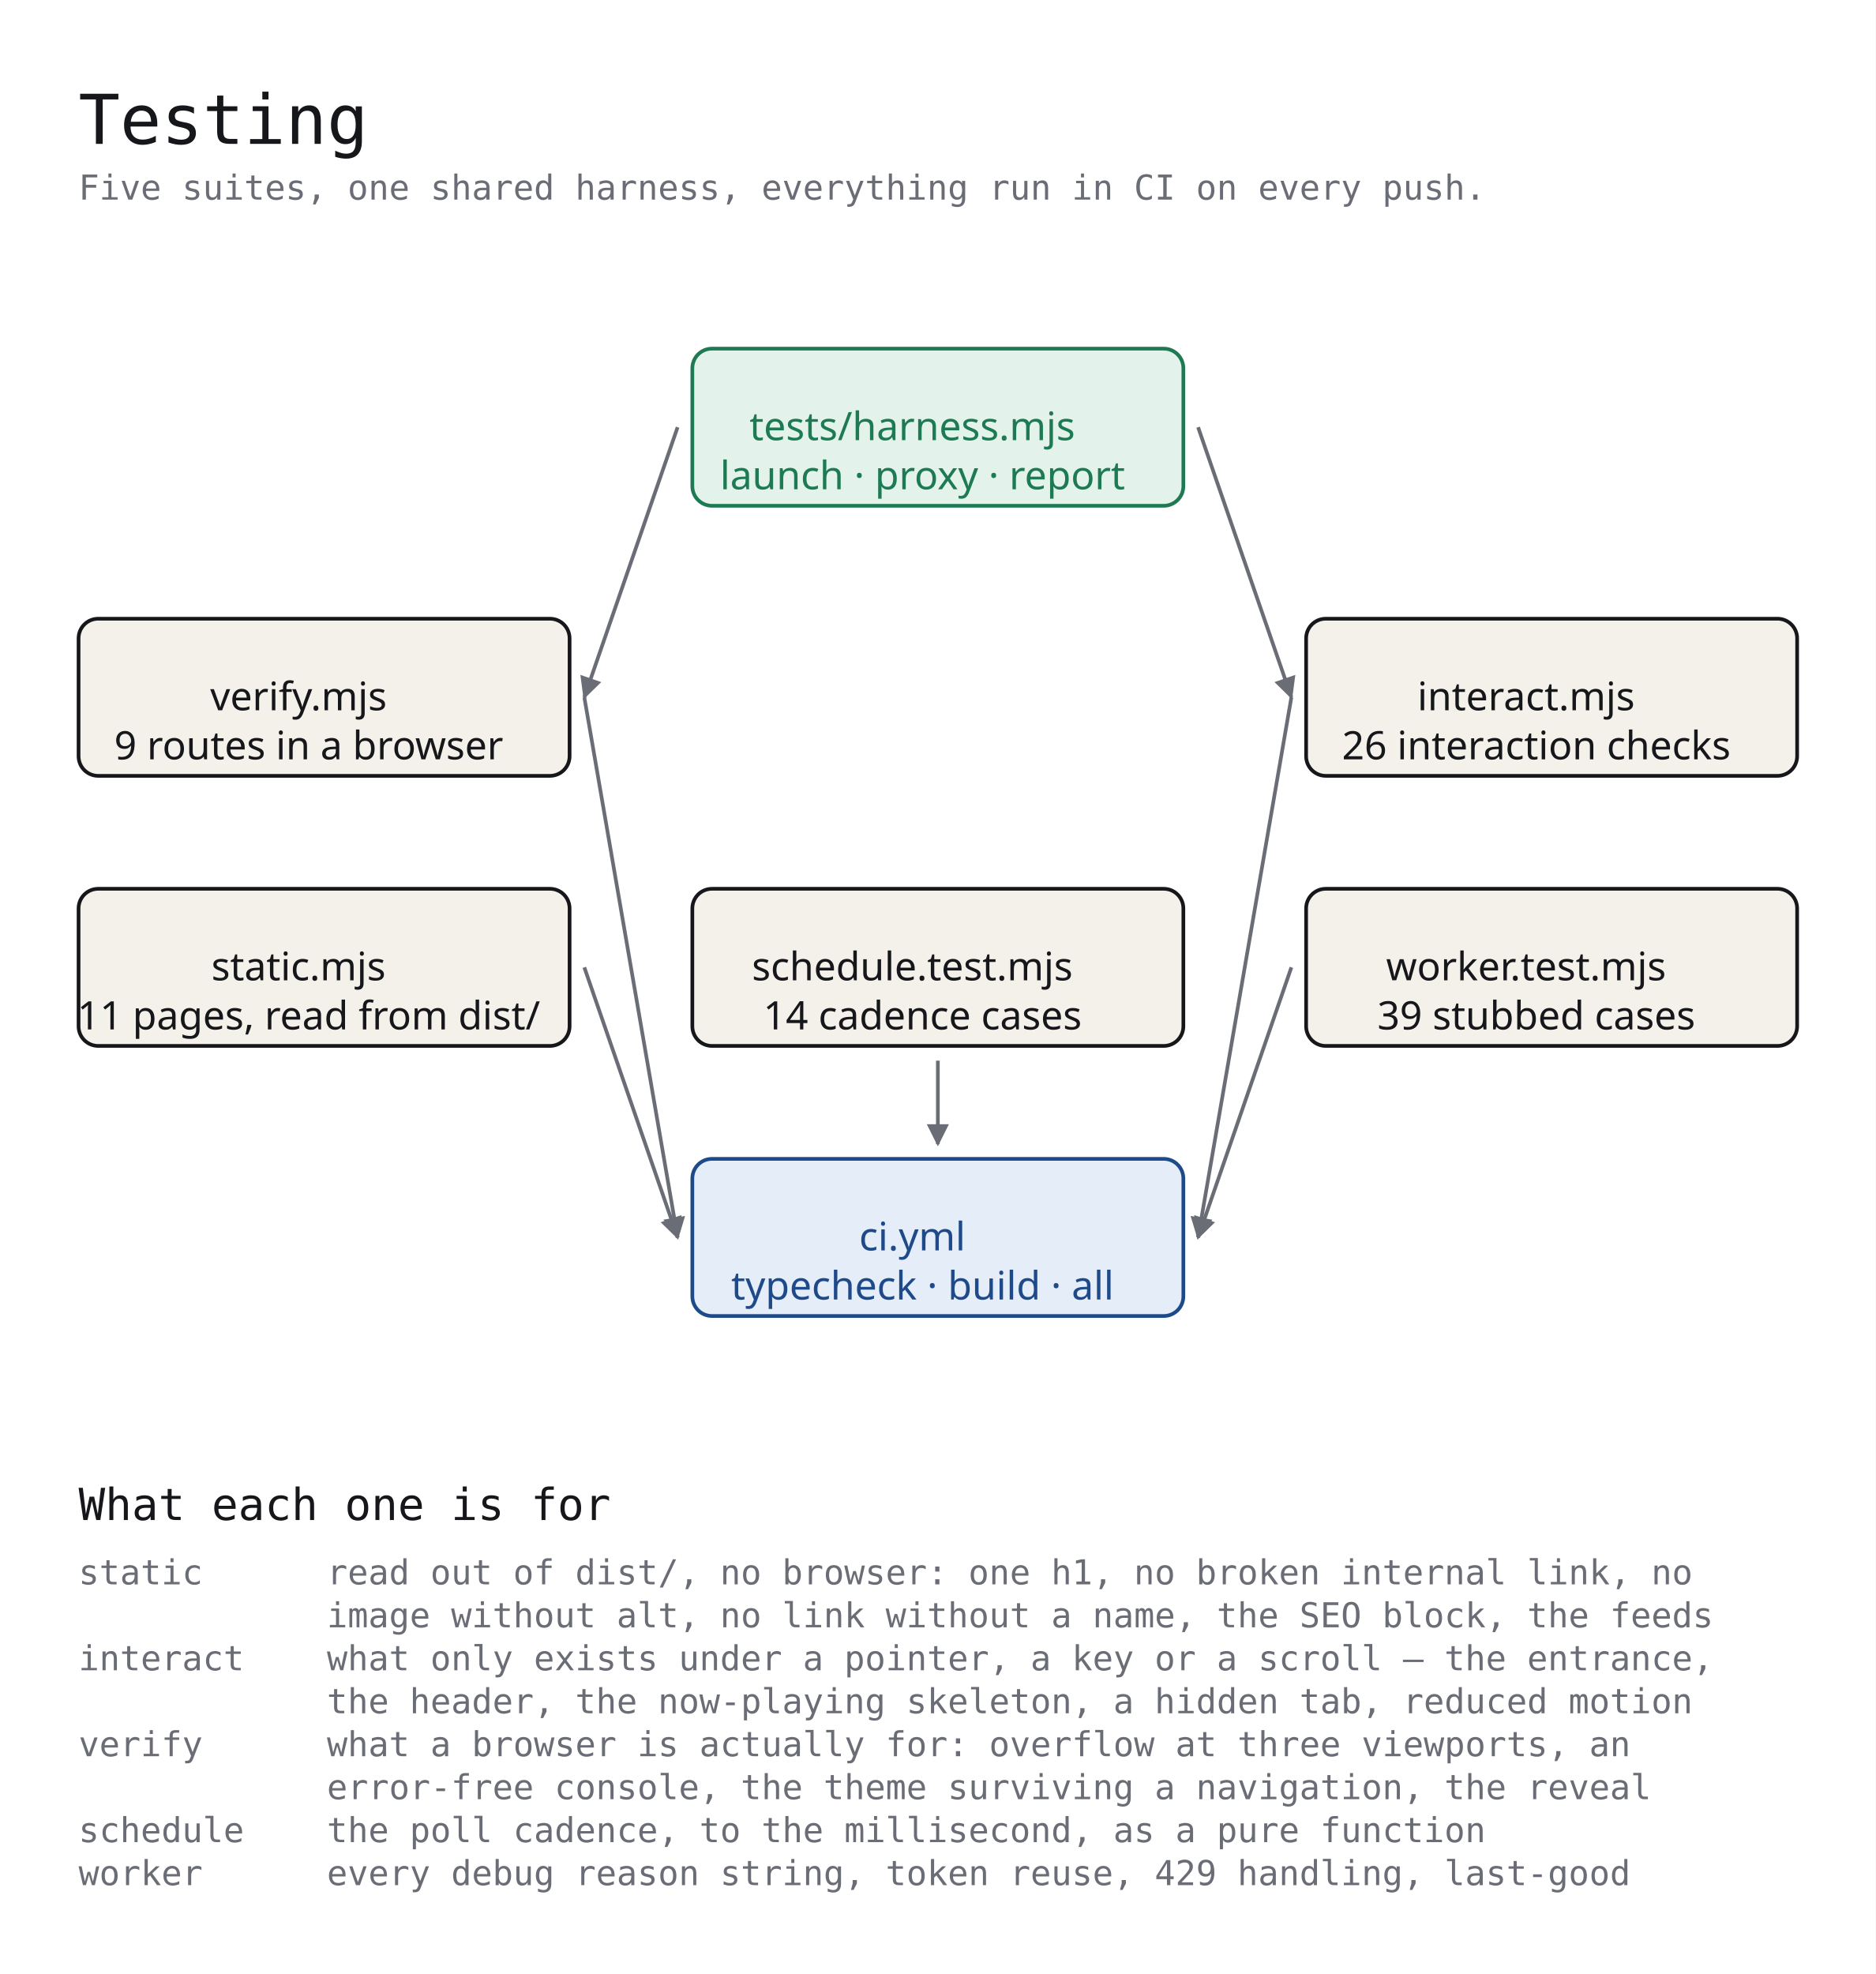
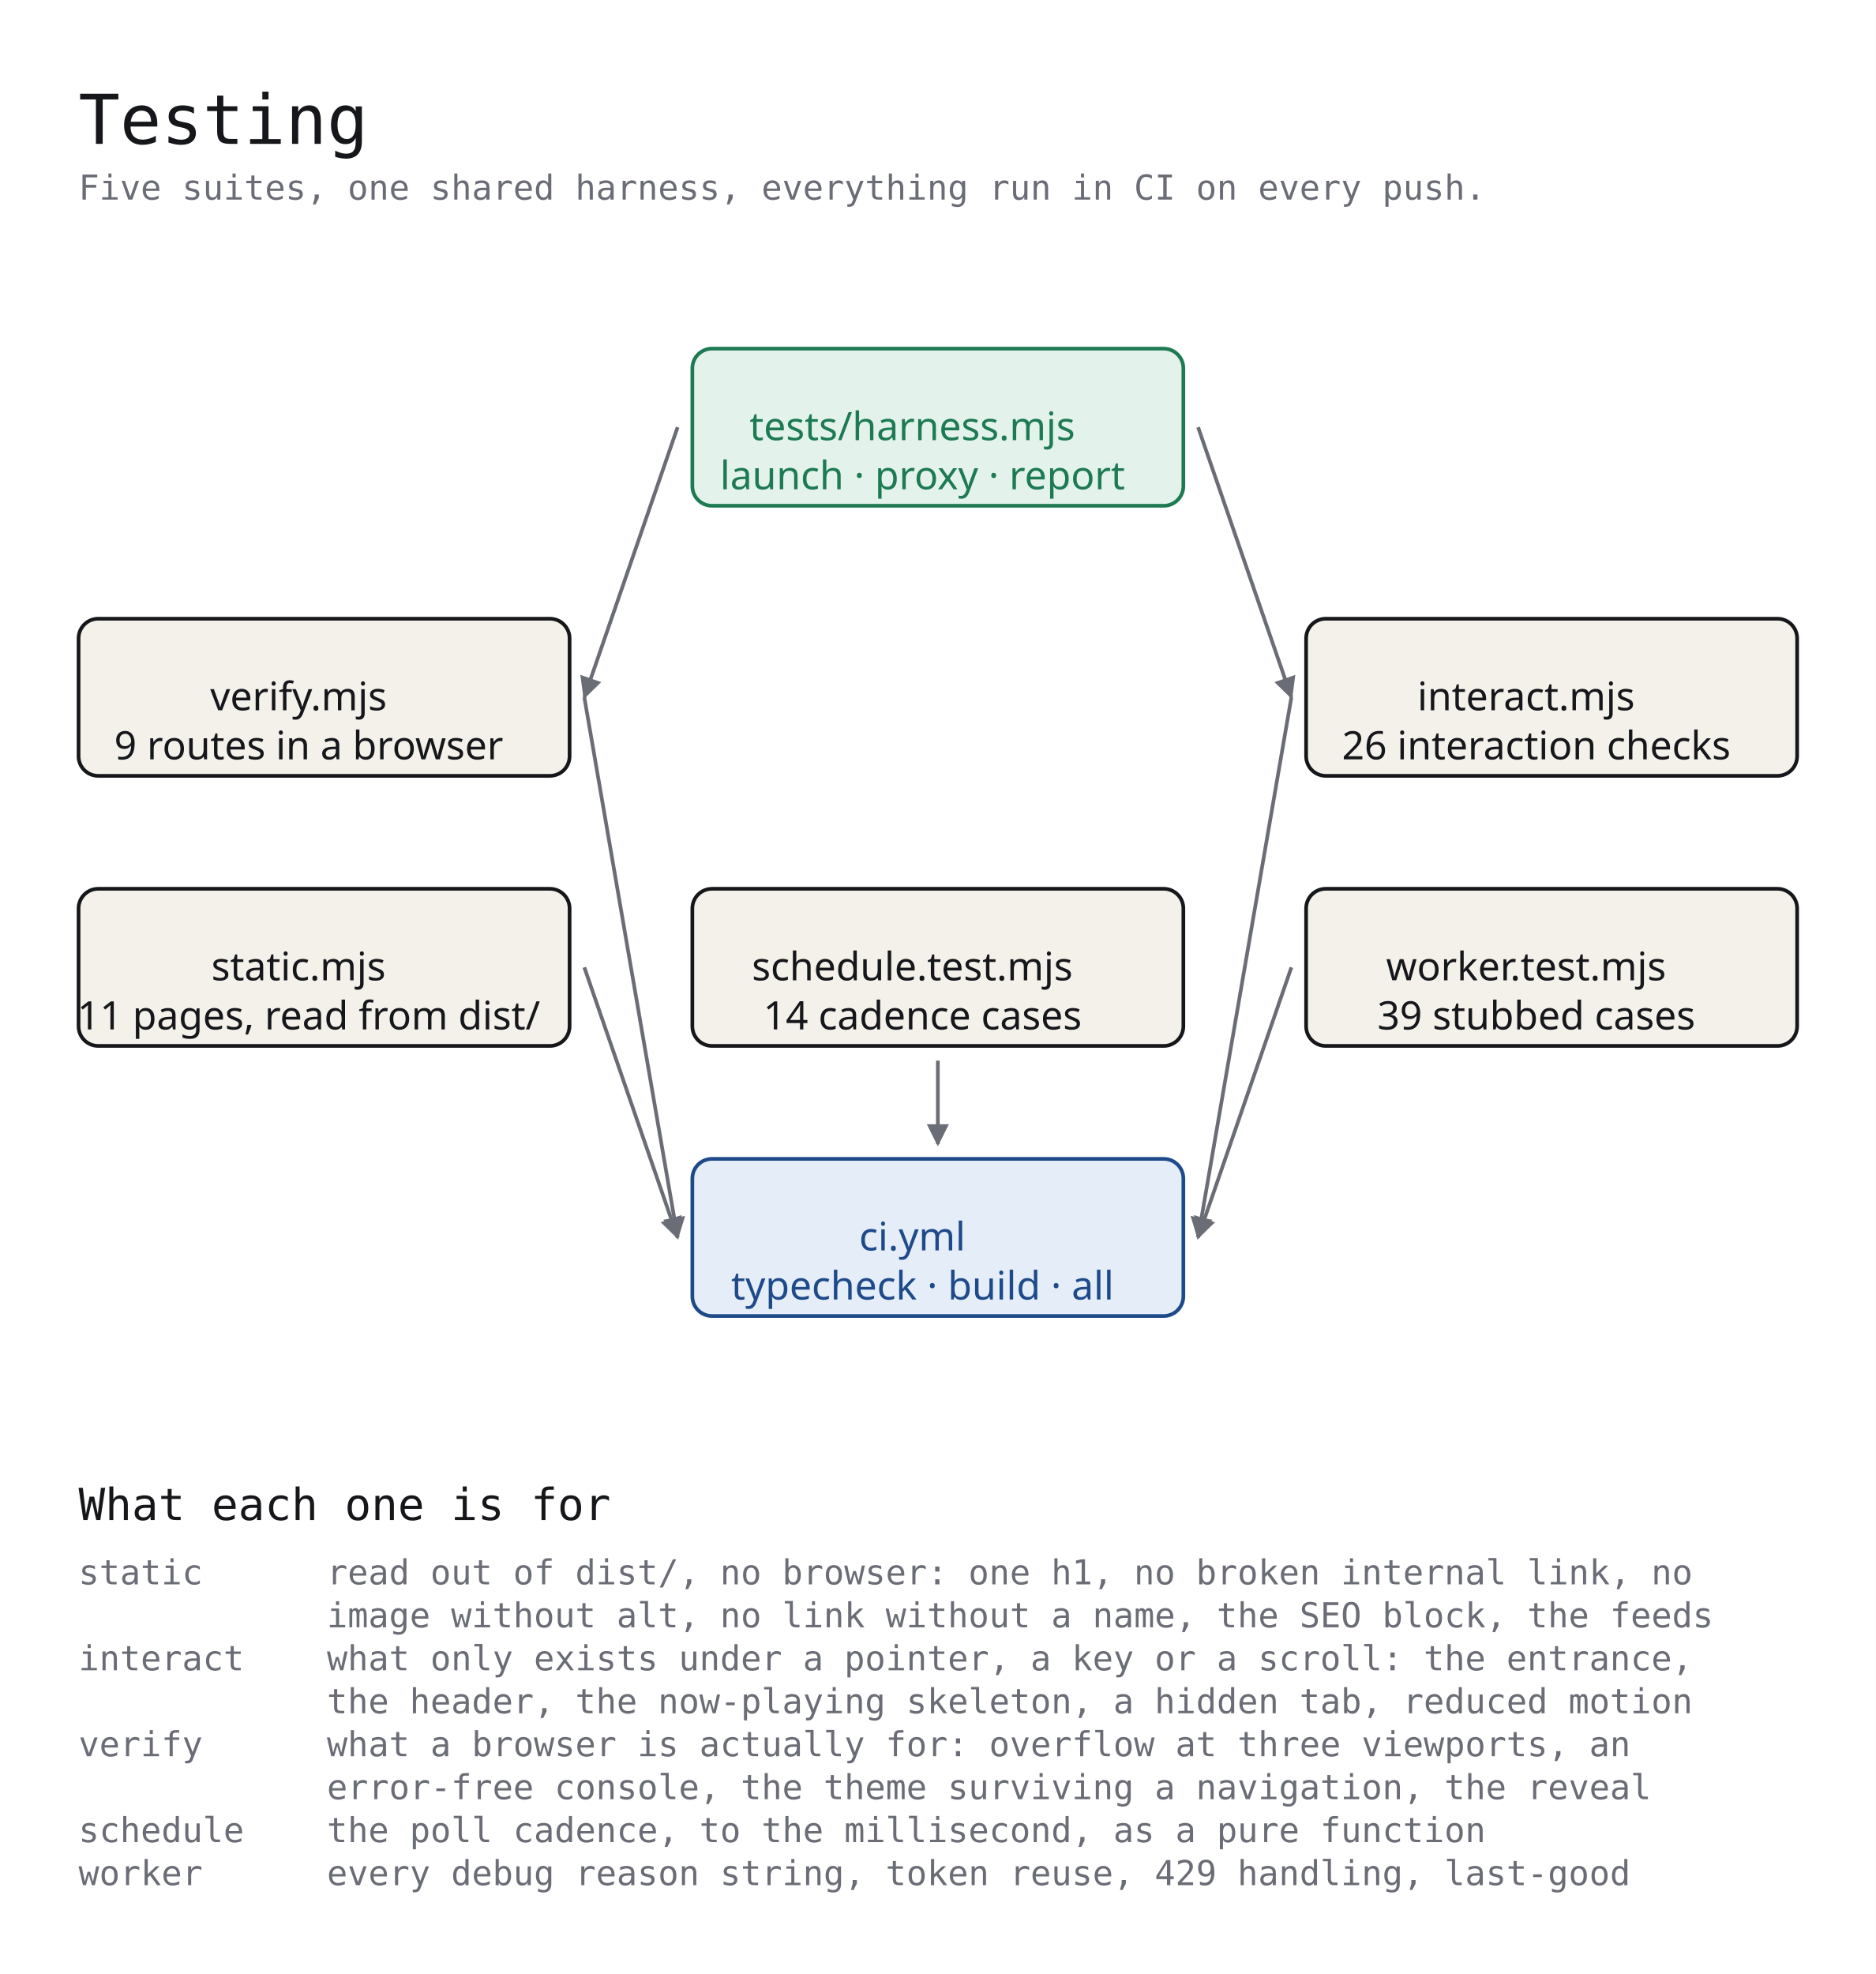
<svg xmlns="http://www.w3.org/2000/svg" viewBox="28 8 764 804" width="764" height="804" role="img">
  <defs>
    <marker id="head-6b6d76" viewBox="0 0 10 10" refX="9" refY="5" markerWidth="6" markerHeight="6" orient="auto-start-reverse">
      <path d="M0 0 L10 5 L0 10 z" fill="#6b6d76" />
    </marker>
  </defs>
  <rect x="28" y="8" width="764" height="804" fill="#ffffff" />
  <text xml:space="preserve" x="60" y="66.6" fill="#16171a" font-family="ui-monospace, SFMono-Regular, Menlo, monospace" font-size="28" text-anchor="start">
    <tspan x="60" dy="0">Testing</tspan>
  </text>
  <text xml:space="preserve" x="60" y="89.3" fill="#6b6d76" font-family="ui-monospace, SFMono-Regular, Menlo, monospace" font-size="14" text-anchor="start">
    <tspan x="60" dy="0">Five suites, one shared harness, everything run in CI on every push.</tspan>
  </text>
  <rect x="310" y="150" width="200" height="64" rx="8" fill="#e3f3ec" stroke="#1d7a52" stroke-width="1.5" />
  <text xml:space="preserve" x="410" y="187.28" fill="#1d7a52" font-family="ui-sans-serif, system-ui, sans-serif" font-size="16" text-anchor="middle">
    <tspan x="410" dy="0">tests/harness.mjs</tspan>
    <tspan x="410" dy="20">launch · proxy · report</tspan>
  </text>
  <rect x="60" y="260" width="200" height="64" rx="8" fill="#f4f1ea" stroke="#16171a" stroke-width="1.5" />
  <text xml:space="preserve" x="160" y="297.28" fill="#16171a" font-family="ui-sans-serif, system-ui, sans-serif" font-size="16" text-anchor="middle">
    <tspan x="160" dy="0">verify.mjs</tspan>
    <tspan x="160" dy="20">9 routes in a browser</tspan>
  </text>
  <rect x="560" y="260" width="200" height="64" rx="8" fill="#f4f1ea" stroke="#16171a" stroke-width="1.5" />
  <text xml:space="preserve" x="660" y="297.28" fill="#16171a" font-family="ui-sans-serif, system-ui, sans-serif" font-size="16" text-anchor="middle">
    <tspan x="660" dy="0">interact.mjs</tspan>
    <tspan x="660" dy="20">26 interaction checks</tspan>
  </text>
  <rect x="60" y="370" width="200" height="64" rx="8" fill="#f4f1ea" stroke="#16171a" stroke-width="1.5" />
  <text xml:space="preserve" x="160" y="407.28" fill="#16171a" font-family="ui-sans-serif, system-ui, sans-serif" font-size="16" text-anchor="middle">
    <tspan x="160" dy="0">static.mjs</tspan>
    <tspan x="160" dy="20">11 pages, read from dist/</tspan>
  </text>
  <rect x="310" y="370" width="200" height="64" rx="8" fill="#f4f1ea" stroke="#16171a" stroke-width="1.5" />
  <text xml:space="preserve" x="410" y="407.28" fill="#16171a" font-family="ui-sans-serif, system-ui, sans-serif" font-size="16" text-anchor="middle">
    <tspan x="410" dy="0">schedule.test.mjs</tspan>
    <tspan x="410" dy="20">14 cadence cases</tspan>
  </text>
  <rect x="560" y="370" width="200" height="64" rx="8" fill="#f4f1ea" stroke="#16171a" stroke-width="1.5" />
  <text xml:space="preserve" x="660" y="407.28" fill="#16171a" font-family="ui-sans-serif, system-ui, sans-serif" font-size="16" text-anchor="middle">
    <tspan x="660" dy="0">worker.test.mjs</tspan>
    <tspan x="660" dy="20">39 stubbed cases</tspan>
  </text>
  <rect x="310" y="480" width="200" height="64" rx="8" fill="#e5edf8" stroke="#1e4a8a" stroke-width="1.5" />
  <text xml:space="preserve" x="410" y="517.28" fill="#1e4a8a" font-family="ui-sans-serif, system-ui, sans-serif" font-size="16" text-anchor="middle">
    <tspan x="410" dy="0">ci.yml</tspan>
    <tspan x="410" dy="20">typecheck · build · all</tspan>
  </text>
  <polyline points="304,182 266,292" fill="none" stroke="#6b6d76" stroke-width="1.5" marker-end="url(#head-6b6d76)" />
  <polyline points="516,182 554,292" fill="none" stroke="#6b6d76" stroke-width="1.5" marker-end="url(#head-6b6d76)" />
  <polyline points="266,292 304,512" fill="none" stroke="#6b6d76" stroke-width="1.5" marker-end="url(#head-6b6d76)" />
  <polyline points="554,292 516,512" fill="none" stroke="#6b6d76" stroke-width="1.5" marker-end="url(#head-6b6d76)" />
  <polyline points="266,402 304,512" fill="none" stroke="#6b6d76" stroke-width="1.5" marker-end="url(#head-6b6d76)" />
  <polyline points="410,440 410,474" fill="none" stroke="#6b6d76" stroke-width="1.5" marker-end="url(#head-6b6d76)" />
  <polyline points="554,402 516,512" fill="none" stroke="#6b6d76" stroke-width="1.5" marker-end="url(#head-6b6d76)" />
  <text xml:space="preserve" x="60" y="627.1" fill="#16171a" font-family="ui-monospace, SFMono-Regular, Menlo, monospace" font-size="18" text-anchor="start">
    <tspan x="60" dy="0">What each one is for</tspan>
  </text>
  <text xml:space="preserve" x="60" y="653.3" fill="#6b6d76" font-family="ui-monospace, SFMono-Regular, Menlo, monospace" font-size="14" text-anchor="start">
    <tspan x="60" dy="0">static      read out of dist/, no browser: one h1, no broken internal link, no</tspan>
    <tspan x="60" dy="17.5">            image without alt, no link without a name, the SEO block, the feeds</tspan>
-     <tspan x="60" dy="17.5">interact    what only exists under a pointer, a key or a scroll — the entrance,</tspan>
+     <tspan x="60" dy="17.5">interact    what only exists under a pointer, a key or a scroll: the entrance,</tspan>
    <tspan x="60" dy="17.5">            the header, the now-playing skeleton, a hidden tab, reduced motion</tspan>
    <tspan x="60" dy="17.5">verify      what a browser is actually for: overflow at three viewports, an</tspan>
    <tspan x="60" dy="17.5">            error-free console, the theme surviving a navigation, the reveal</tspan>
    <tspan x="60" dy="17.5">schedule    the poll cadence, to the millisecond, as a pure function</tspan>
    <tspan x="60" dy="17.5">worker      every debug reason string, token reuse, 429 handling, last-good</tspan>
  </text>
</svg>
